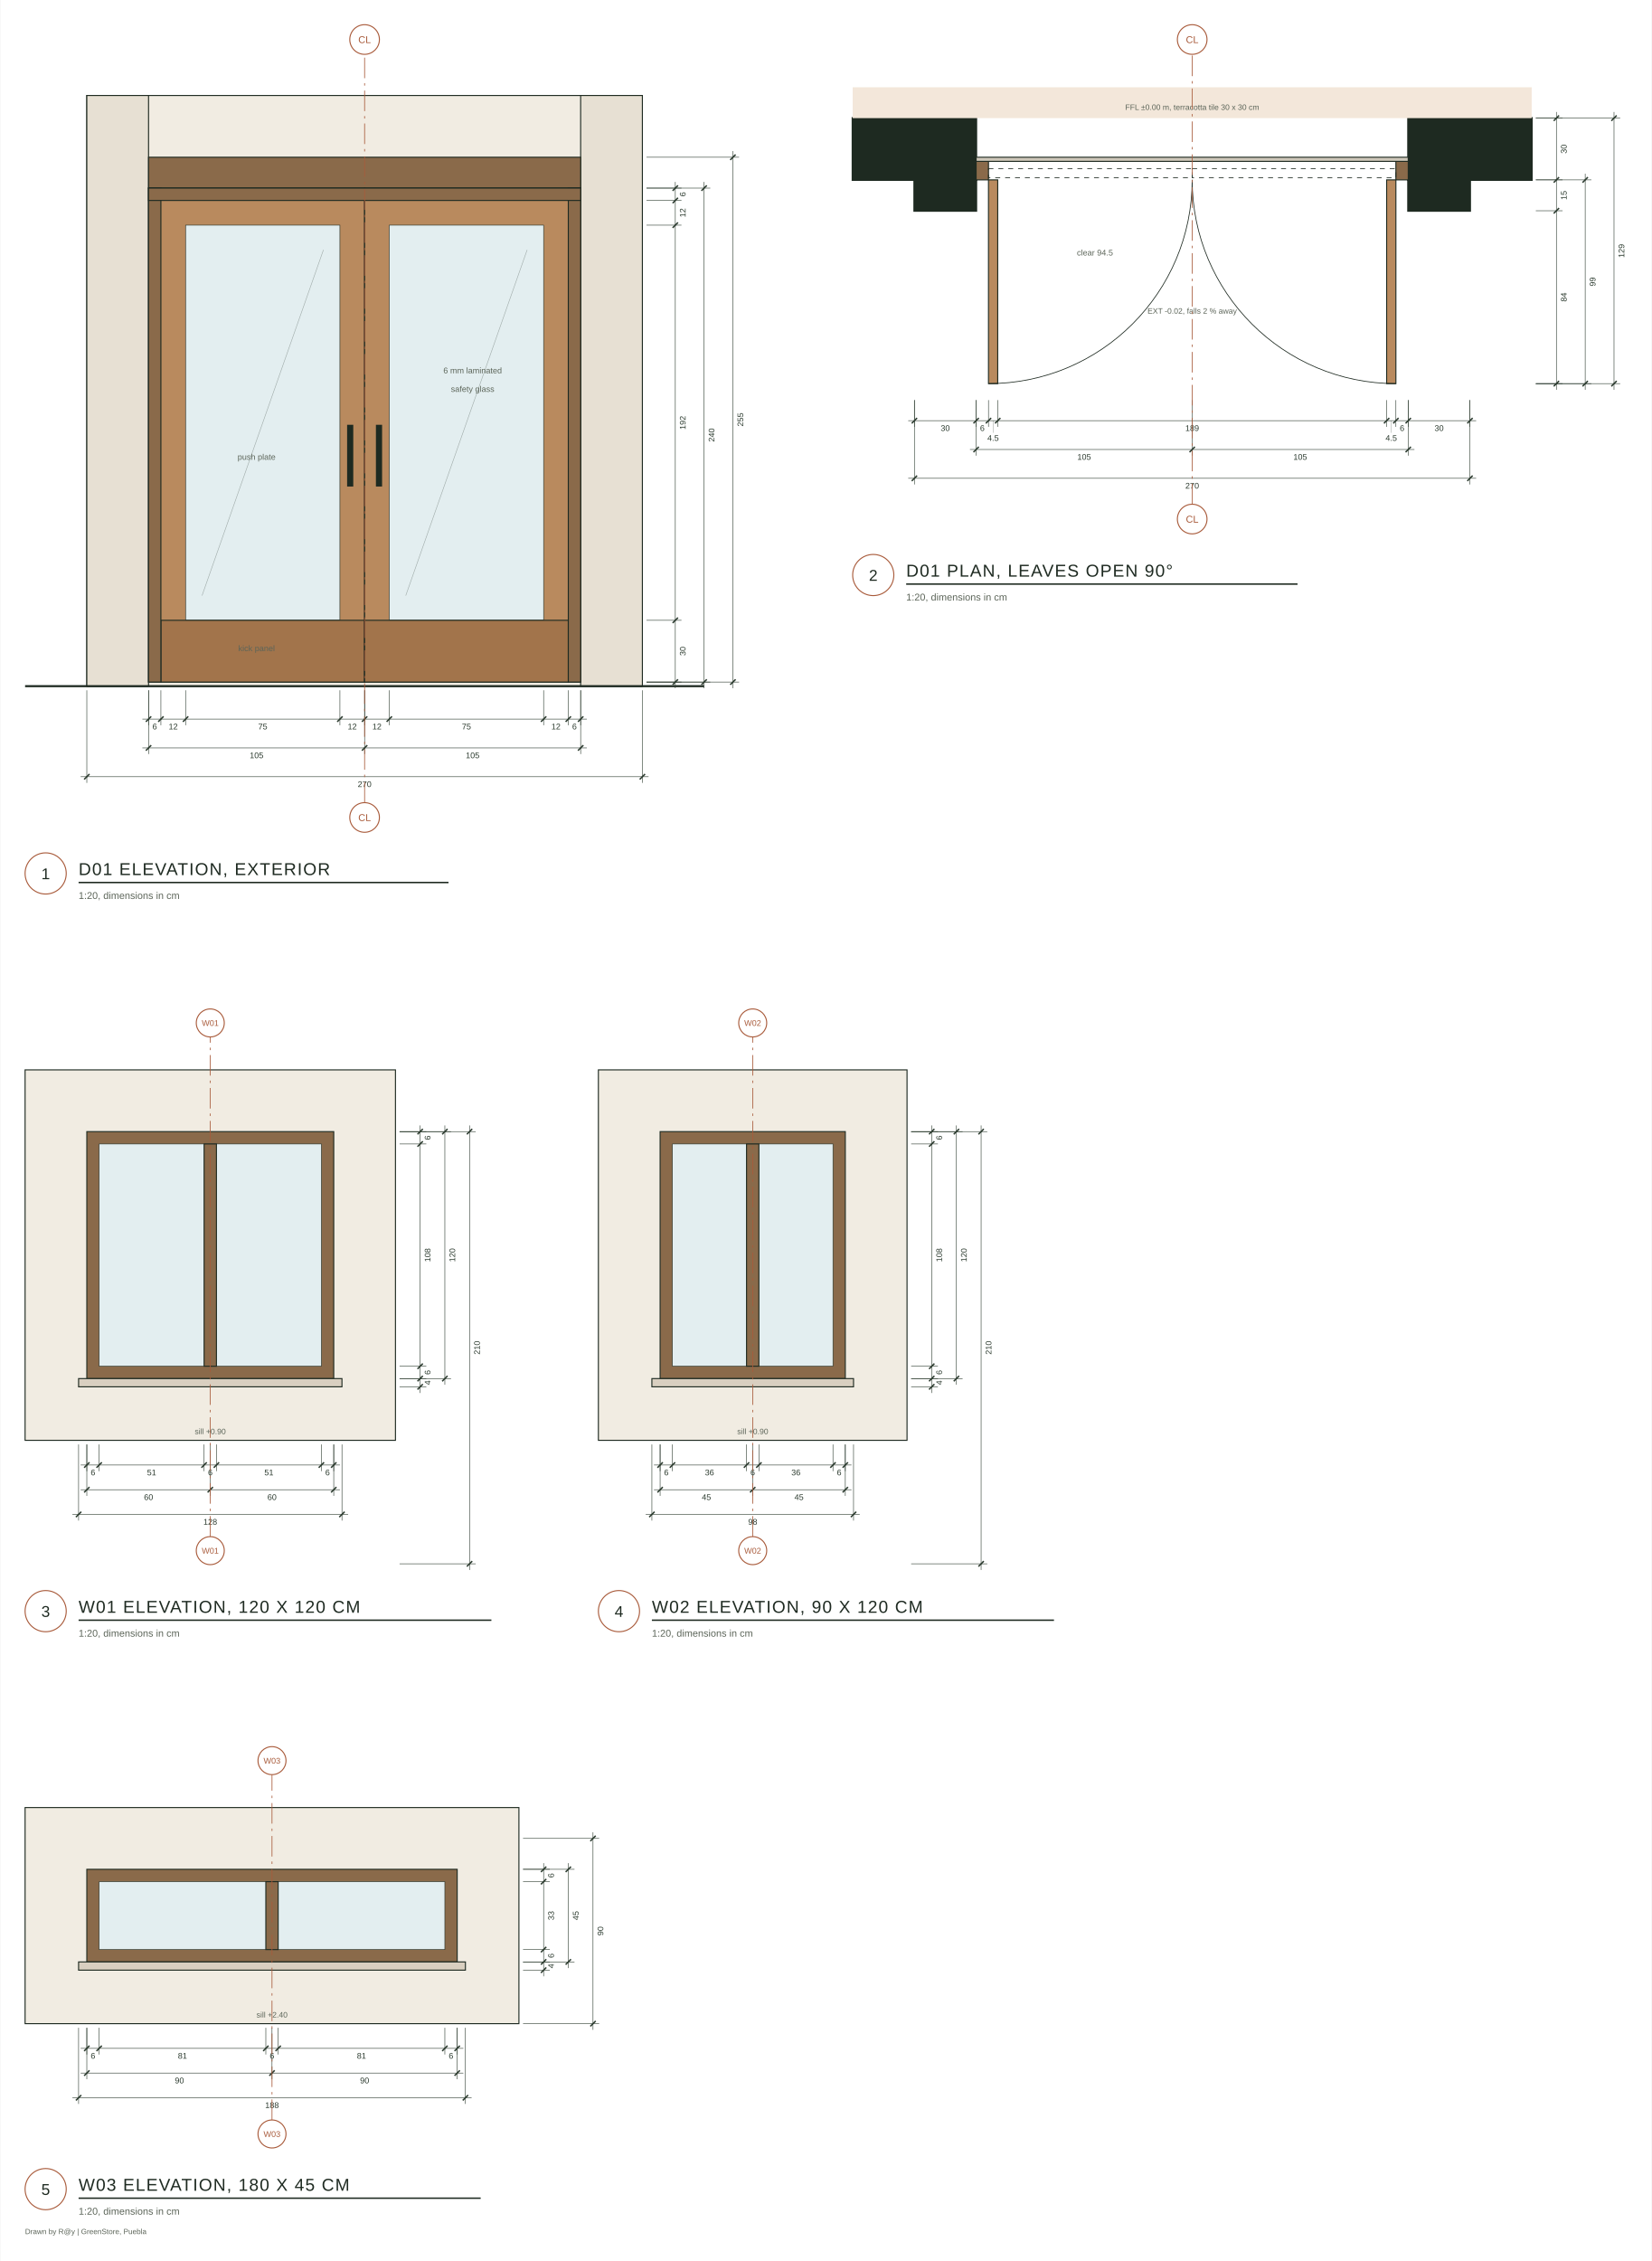
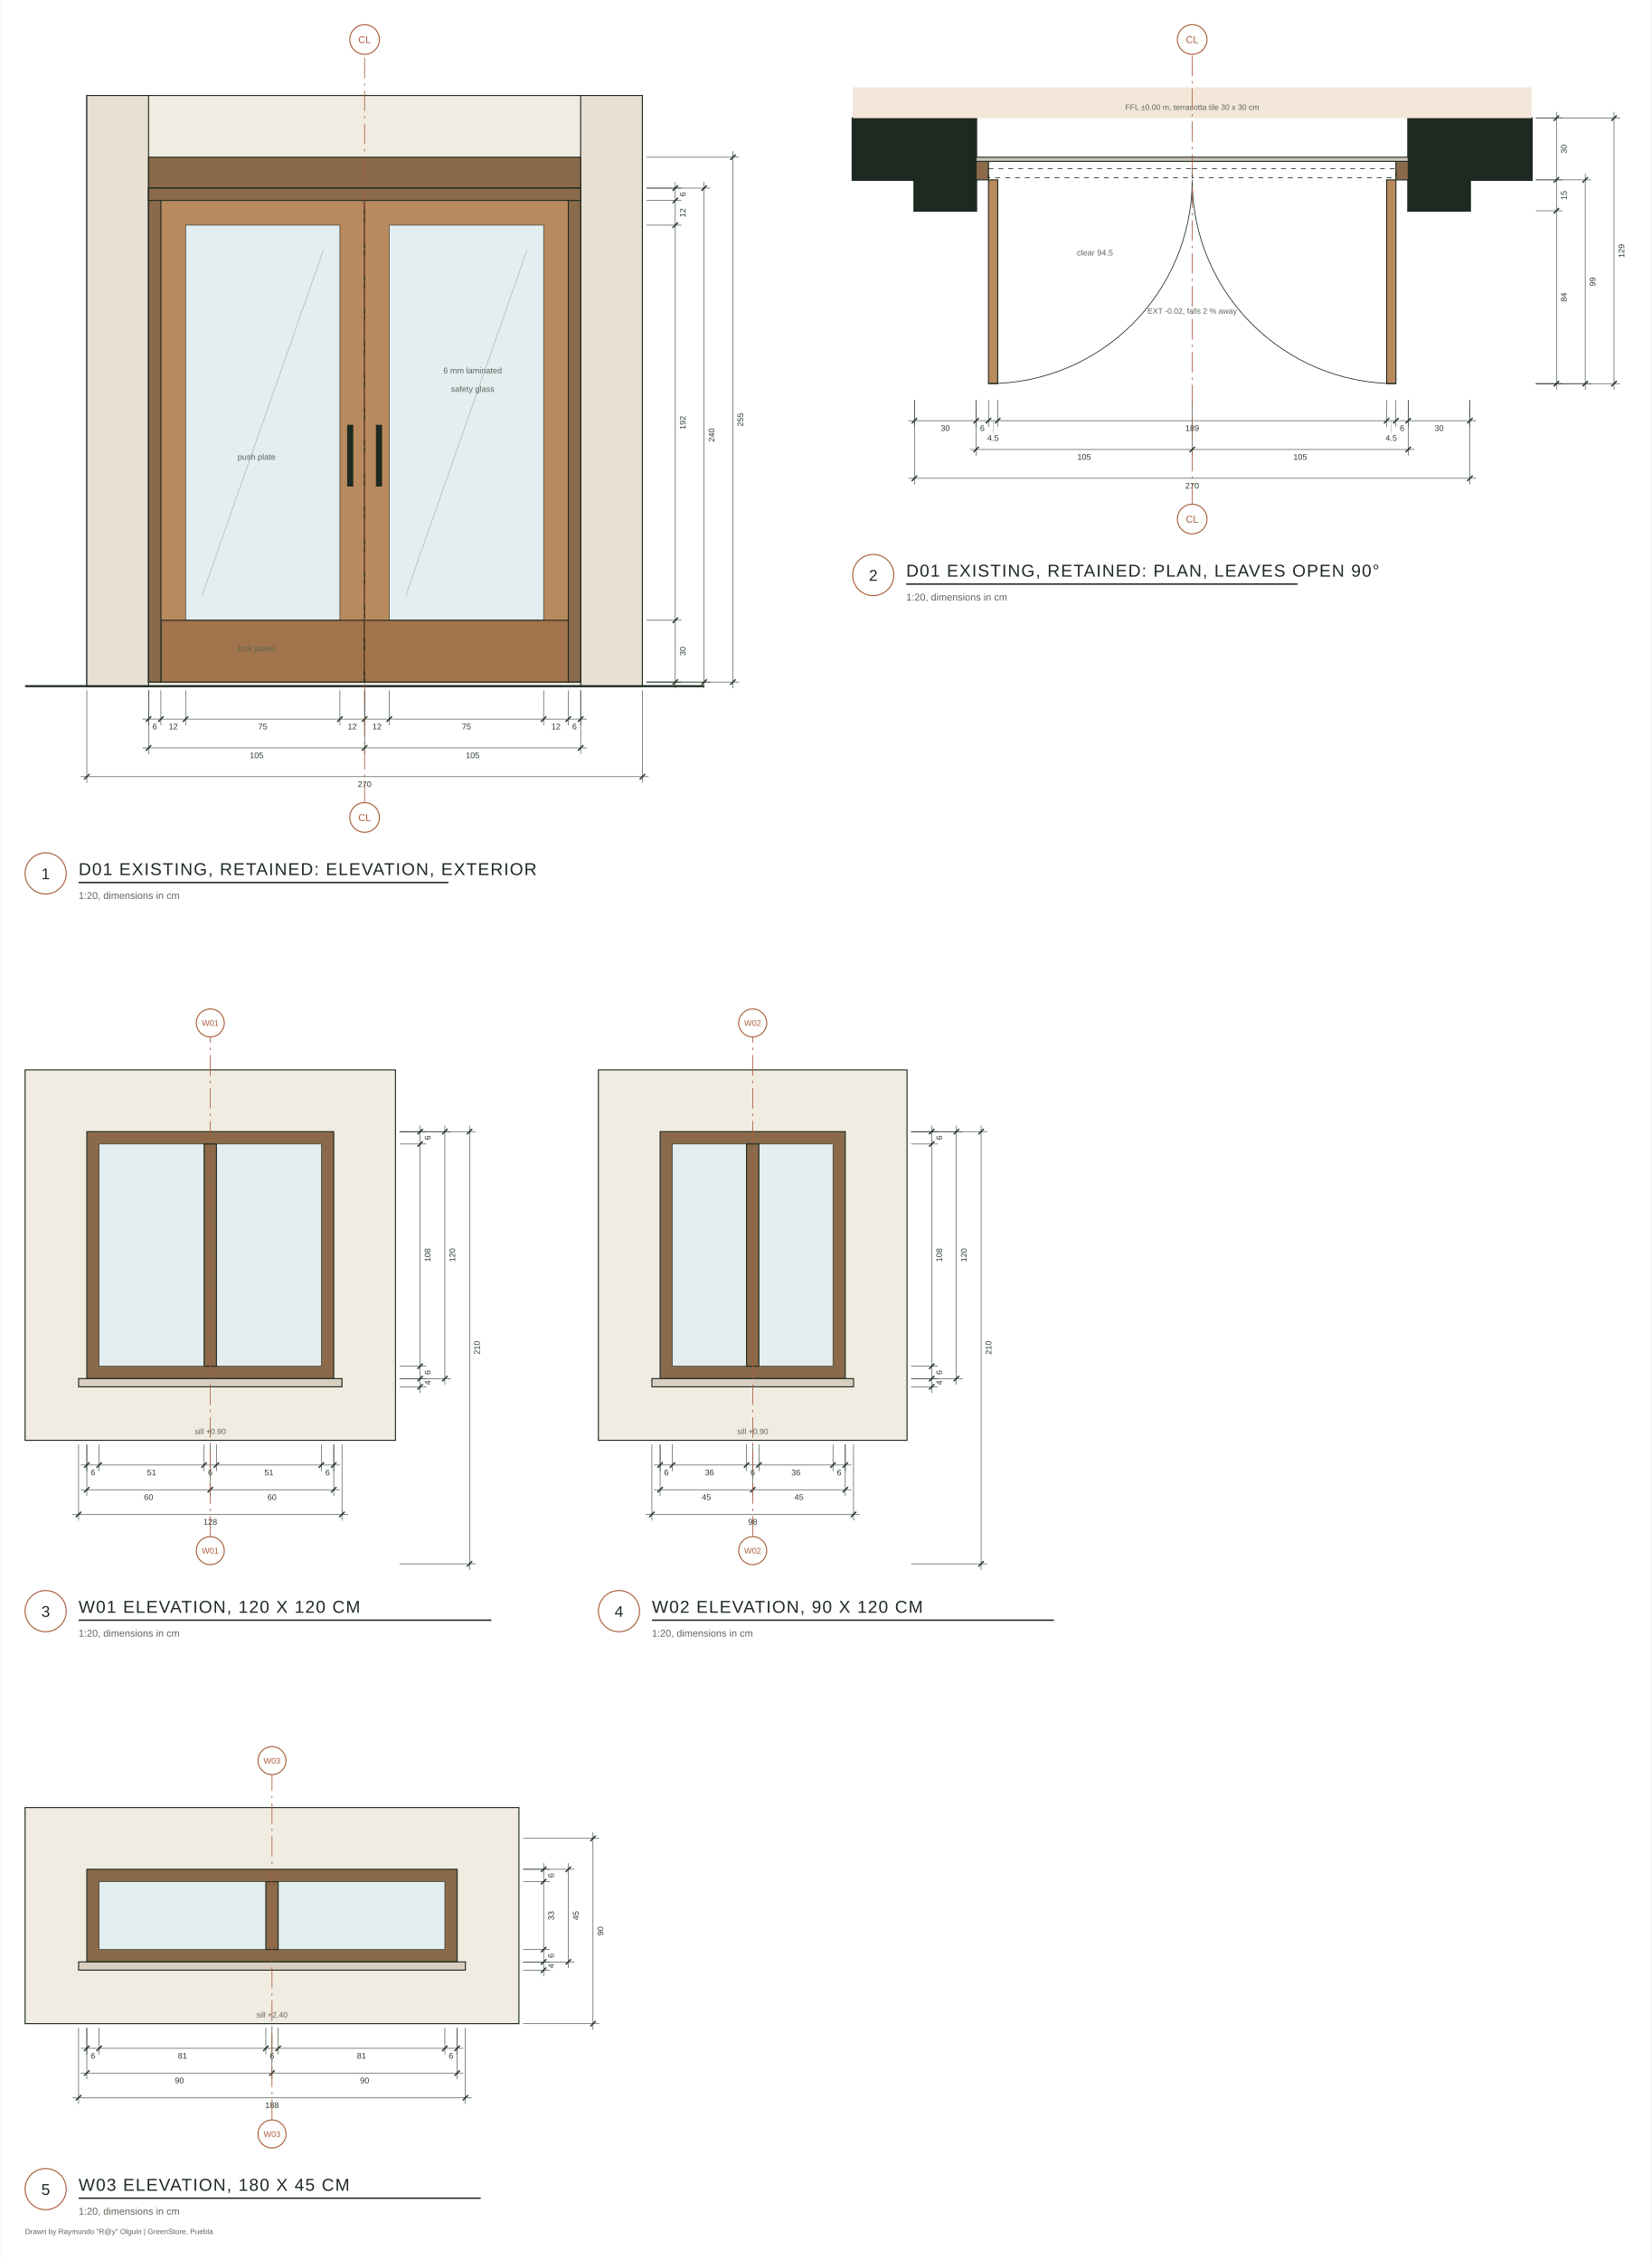
- <svg xmlns="http://www.w3.org/2000/svg" viewBox="-120 -120 8024 10986" width="1517" height="2076" role="img" aria-label="Door and window details at 1:20 with axes and three levels of dimensions: the new D01 entrance, a 2.10 m by 2.40 m pair of 1.05 m glazed reclaimed-timber leaves opening outward with a flush threshold, shown in elevation and plan, and elevations of windows W01, W02 and the high window W03">
+ <svg xmlns="http://www.w3.org/2000/svg" viewBox="-120 -120 8024 10986" width="1517" height="2076" role="img" aria-label="Door and window details at 1:20 with axes and three levels of dimensions: the existing D01 entrance, retained and repaired: a 2.10 m by 2.40 m pair of 1.05 m glazed timber leaves opening outward, shown in elevation and plan, and elevations of windows W01, W02 and the high window W03">
  <defs>
    <style>
.cutfill{fill:#1E2A21;stroke:#1E2A21;stroke-width:10}
.cut{stroke:#1E2A21;stroke-width:14;stroke-dasharray:120 24 20 24;fill:none}
.heavy{stroke:#1E2A21;stroke-width:10;fill:none}
.med{stroke:#1E2A21;stroke-width:7;fill:none}
.thin{stroke:#1E2A21;stroke-width:3.6;fill:none}
.fine{stroke:#1E2A21;stroke-width:2.6;fill:none;opacity:.75}
.hidden{stroke:#1E2A21;stroke-width:3.6;fill:none;stroke-dasharray:24 24}
.solid{fill:#1E2A21;stroke:none}
.axis{stroke:#A85A3A;stroke-width:3.6;stroke-dasharray:100 24 12 24;fill:none}
.cl{stroke:#A85A3A;stroke-width:5;stroke-dasharray:100 24 12 24;fill:none}
.bubble{fill:#FFFFFF;stroke:#A85A3A;stroke-width:5}
.bubt{fill:#A85A3A;font-family:Jost, 'Helvetica Neue', Arial, sans-serif;paint-order:stroke;stroke:#FFFFFF;stroke-width:7}
.dim{stroke:#2B3A2E;stroke-width:2.6;fill:none}
.leader{stroke:#2B3A2E;stroke-width:1.8;fill:none;opacity:.6}
.tick{stroke:#2B3A2E;stroke-width:7}
.dimt{fill:#2B3A2E;font-family:Jost, 'Helvetica Neue', Arial, sans-serif;paint-order:stroke;stroke:#FFFFFF;stroke-width:10;stroke-linejoin:round}
.t{fill:#1E2A21;font-family:Jost, 'Helvetica Neue', Arial, sans-serif}
.sub{fill:#5B6458;font-family:Jost, 'Helvetica Neue', Arial, sans-serif}
.lvlt{fill:#1E2A21;font-family:Jost, 'Helvetica Neue', Arial, sans-serif;font-weight:500}
.lvll{fill:#5B6458;font-family:Jost, 'Helvetica Neue', Arial, sans-serif}
.lvltri{fill:#1E2A21}
.lvlbox{fill:#FFFFFF;stroke:#1E2A21;stroke-width:2.6}
.tagbox{fill:#FFFFFF;stroke:#1E2A21;stroke-width:3.6}
.tagt{fill:#1E2A21;font-family:Jost, 'Helvetica Neue', Arial, sans-serif;font-weight:500}
.floor{fill:#F3E7DA;stroke:none}
.tile{stroke:#E0CBB6;stroke-width:1.8;fill:none}
.grid600{stroke:#C79C7D;stroke-width:2.6;fill:none}
.wood{fill:#E9D6BC;stroke:#1E2A21;stroke-width:5}
.woodl{stroke:#B8936B;stroke-width:1.8;fill:none}
.stone{fill:#ECE8E0;stroke:#1E2A21;stroke-width:5}
.glass{fill:#E3EEF0;stroke:#1E2A21;stroke-width:2.6}
.green{fill:#6E8F5E;stroke:#4F6B43;stroke-width:2.6}
.greenl{fill:#C9D8BE;stroke:#4F6B43;stroke-width:3.6}
.soil{fill:#8B6A4E;stroke:none}
.earth{fill:url(#earth);stroke:none}
.white{fill:#FFFFFF;stroke:#1E2A21;stroke-width:5}
.paper{fill:#FBFAF6;stroke:none}
.water{stroke:#3F7FA8;stroke-width:7;fill:none}
.drip{stroke:#3F7FA8;stroke-width:7;fill:none;stroke-dasharray:7 24;stroke-linecap:round}
.drain{stroke:#8B5E3C;stroke-width:5;fill:none;stroke-dasharray:24 12}
.circuit{stroke:#55605A;stroke-width:2.6;fill:none;stroke-dasharray:12 12}
.light{fill:#F2D58C;stroke:#1E2A21;stroke-width:3.6}
.cove{stroke:#C9922E;stroke-width:10;fill:none}
.zone{stroke:none}
.path{fill:#E6DCCB;stroke:#B9A88E;stroke-width:2.6}
.plaza{fill:#E9C9AE;stroke:#B98E6C;stroke-width:2.6}
.bed{stroke:#4F6B43;stroke-width:3.6}
.canopy{fill:#6E8F5E;fill-opacity:.22;stroke:#4F6B43;stroke-width:3.6;stroke-dasharray:24 12}
</style>
    <pattern id="earth" patternUnits="userSpaceOnUse" width="30" height="30" patternTransform="rotate(45)">
      <line x1="0" y1="0" x2="0" y2="30" stroke="#8B6A4E" stroke-width="2.4" />
    </pattern>
  </defs>
  <rect x="-120" y="-120" width="8024" height="10986" fill="#FFFFFF" />
  <g transform="translate(-150 3194)">
    <rect x="450" y="-2850" width="2700" height="2870" class="white" style="fill:#F1ECE2" />
    <rect x="450" y="-2850" width="300" height="2870" class="white" style="fill:#E7E0D3" />
    <rect x="2850" y="-2850" width="300" height="2870" class="white" style="fill:#E7E0D3" />
    <rect x="750" y="-2550" width="2100" height="150" class="white" style="fill:#8A6A4A" />
    <rect x="750" y="-2400" width="1050" height="2400" class="white" style="fill:#B98A5E" />
    <rect x="930" y="-2220" width="750" height="1920" class="glass" />
    <line x1="1010" y1="-420" x2="1600" y2="-2100" class="fine" style="opacity:.35" />
    <rect x="810" y="-300" width="990" height="300" class="white" style="fill:#A2744B" />
    <rect x="1715" y="-1250" width="30" height="300" class="solid" />
    <rect x="1800" y="-2400" width="1050" height="2400" class="white" style="fill:#B98A5E" />
    <rect x="1920" y="-2220" width="750" height="1920" class="glass" />
    <line x1="2000" y1="-420" x2="2590" y2="-2100" class="fine" style="opacity:.35" />
    <rect x="1800" y="-300" width="990" height="300" class="white" style="fill:#A2744B" />
    <rect x="1855" y="-1250" width="30" height="300" class="solid" />
    <rect x="750" y="-2400" width="60" height="2400" class="white" style="fill:#8A6A4A" />
    <rect x="2790" y="-2400" width="60" height="2400" class="white" style="fill:#8A6A4A" />
    <rect x="750" y="-2400" width="2100" height="60" class="white" style="fill:#8A6A4A" />
    <line x1="150" y1="20" x2="3450" y2="20" class="heavy" />
    <line x1="720" y1="180" x2="2880" y2="180" class="dim" />
    <line x1="750" y1="40" x2="750" y2="210" class="dim" />
    <line x1="737" y1="193" x2="763" y2="167" class="tick" />
    <line x1="810" y1="40" x2="810" y2="210" class="dim" />
    <line x1="797" y1="193" x2="823" y2="167" class="tick" />
    <line x1="930" y1="40" x2="930" y2="210" class="dim" />
    <line x1="917" y1="193" x2="943" y2="167" class="tick" />
    <line x1="1680" y1="40" x2="1680" y2="210" class="dim" />
    <line x1="1667" y1="193" x2="1693" y2="167" class="tick" />
    <line x1="1800" y1="40" x2="1800" y2="210" class="dim" />
    <line x1="1787" y1="193" x2="1813" y2="167" class="tick" />
    <line x1="1920" y1="40" x2="1920" y2="210" class="dim" />
    <line x1="1907" y1="193" x2="1933" y2="167" class="tick" />
    <line x1="2670" y1="40" x2="2670" y2="210" class="dim" />
    <line x1="2657" y1="193" x2="2683" y2="167" class="tick" />
    <line x1="2790" y1="40" x2="2790" y2="210" class="dim" />
    <line x1="2777" y1="193" x2="2803" y2="167" class="tick" />
    <line x1="2850" y1="40" x2="2850" y2="210" class="dim" />
    <line x1="2837" y1="193" x2="2863" y2="167" class="tick" />
    <text x="780" y="230" text-anchor="middle" class="dimt" style="font-size:40px">6</text>
    <text x="870" y="230" text-anchor="middle" class="dimt" style="font-size:40px">12</text>
    <text x="1305" y="230" text-anchor="middle" class="dimt" style="font-size:40px">75</text>
    <text x="1740" y="230" text-anchor="middle" class="dimt" style="font-size:40px">12</text>
    <text x="1860" y="230" text-anchor="middle" class="dimt" style="font-size:40px">12</text>
    <text x="2295" y="230" text-anchor="middle" class="dimt" style="font-size:40px">75</text>
    <text x="2730" y="230" text-anchor="middle" class="dimt" style="font-size:40px">12</text>
    <text x="2820" y="230" text-anchor="middle" class="dimt" style="font-size:40px">6</text>
    <line x1="720" y1="320" x2="2880" y2="320" class="dim" />
    <line x1="750" y1="40" x2="750" y2="350" class="dim" />
    <line x1="737" y1="333" x2="763" y2="307" class="tick" />
    <line x1="1800" y1="40" x2="1800" y2="350" class="dim" />
    <line x1="1787" y1="333" x2="1813" y2="307" class="tick" />
    <line x1="2850" y1="40" x2="2850" y2="350" class="dim" />
    <line x1="2837" y1="333" x2="2863" y2="307" class="tick" />
    <text x="1275" y="370" text-anchor="middle" class="dimt" style="font-size:40px">105</text>
    <text x="2325" y="370" text-anchor="middle" class="dimt" style="font-size:40px">105</text>
    <line x1="420" y1="460" x2="3180" y2="460" class="dim" />
    <line x1="450" y1="40" x2="450" y2="490" class="dim" />
    <line x1="437" y1="473" x2="463" y2="447" class="tick" />
    <line x1="3150" y1="40" x2="3150" y2="490" class="dim" />
    <line x1="3137" y1="473" x2="3163" y2="447" class="tick" />
    <text x="1800" y="510" text-anchor="middle" class="dimt" style="font-size:40px">270</text>
    <line x1="3310" y1="30" x2="3310" y2="-2430" class="dim" />
    <line x1="3170" y1="0" x2="3340" y2="0" class="dim" />
    <line x1="3297" y1="13" x2="3323" y2="-13" class="tick" />
    <line x1="3170" y1="-300" x2="3340" y2="-300" class="dim" />
    <line x1="3297" y1="-287" x2="3323" y2="-313" class="tick" />
    <line x1="3170" y1="-2220" x2="3340" y2="-2220" class="dim" />
    <line x1="3297" y1="-2207" x2="3323" y2="-2233" class="tick" />
    <line x1="3170" y1="-2340" x2="3340" y2="-2340" class="dim" />
    <line x1="3297" y1="-2327" x2="3323" y2="-2353" class="tick" />
    <line x1="3170" y1="-2400" x2="3340" y2="-2400" class="dim" />
    <line x1="3297" y1="-2387" x2="3323" y2="-2413" class="tick" />
    <text x="3360" y="-150" text-anchor="middle" class="dimt" style="font-size:40px" transform="rotate(-90 3360 -150)">30</text>
    <text x="3360" y="-1260" text-anchor="middle" class="dimt" style="font-size:40px" transform="rotate(-90 3360 -1260)">192</text>
    <text x="3360" y="-2280" text-anchor="middle" class="dimt" style="font-size:40px" transform="rotate(-90 3360 -2280)">12</text>
    <text x="3360" y="-2370" text-anchor="middle" class="dimt" style="font-size:40px" transform="rotate(-90 3360 -2370)">6</text>
    <line x1="3450" y1="30" x2="3450" y2="-2430" class="dim" />
    <line x1="3170" y1="0" x2="3480" y2="0" class="dim" />
    <line x1="3437" y1="13" x2="3463" y2="-13" class="tick" />
    <line x1="3170" y1="-2400" x2="3480" y2="-2400" class="dim" />
    <line x1="3437" y1="-2387" x2="3463" y2="-2413" class="tick" />
    <text x="3500" y="-1200" text-anchor="middle" class="dimt" style="font-size:40px" transform="rotate(-90 3500 -1200)">240</text>
    <line x1="3590" y1="30" x2="3590" y2="-2580" class="dim" />
    <line x1="3170" y1="0" x2="3620" y2="0" class="dim" />
    <line x1="3577" y1="13" x2="3603" y2="-13" class="tick" />
    <line x1="3170" y1="-2550" x2="3620" y2="-2550" class="dim" />
    <line x1="3577" y1="-2537" x2="3603" y2="-2563" class="tick" />
    <text x="3640" y="-1275" text-anchor="middle" class="dimt" style="font-size:40px" transform="rotate(-90 3640 -1275)">255</text>
    <line x1="1800" y1="586" x2="1800" y2="-3050" class="axis" />
    <circle cx="1800" cy="658" r="72" class="bubble" />
    <text x="1800" y="675.3" text-anchor="middle" class="bubt" style="font-size:48px;font-weight:500">CL</text>
    <circle cx="1800" cy="-3122" r="72" class="bubble" />
    <text x="1800" y="-3104.7" text-anchor="middle" class="bubt" style="font-size:48px;font-weight:500">CL</text>
    <text x="1275" y="-1080" text-anchor="middle" class="sub" style="font-size:40px">push plate</text>
    <text x="1275" y="-150" text-anchor="middle" class="sub" style="font-size:40px">kick panel</text>
    <text x="2325" y="-1500" text-anchor="middle" class="sub" style="font-size:40px">6 mm laminated</text>
    <text x="2325" y="-1410" text-anchor="middle" class="sub" style="font-size:40px">safety glass</text>
    <circle cx="250" cy="930" r="100" class="bubble" />
    <text x="250" y="958" text-anchor="middle" class="t" style="font-size:76px;font-weight:500">1</text>
-     <text x="410" y="938" text-anchor="start" class="t" style="font-size:84px;font-weight:500;letter-spacing:5px">D01 ELEVATION, EXTERIOR</text>
+     <text x="410" y="938" text-anchor="start" class="t" style="font-size:84px;font-weight:500;letter-spacing:5px">D01 EXISTING, RETAINED: ELEVATION, EXTERIOR</text>
    <line x1="410" y1="974" x2="2207.8" y2="974" class="med" />
    <text x="410" y="1054" text-anchor="start" class="sub" style="font-size:48px">1:20, dimensions in cm</text>
  </g>
  <g transform="translate(3872 454)">
    <rect x="150" y="0" width="600" height="300" class="cutfill" />
    <rect x="2850" y="0" width="600" height="300" class="cutfill" />
    <rect x="450" y="300" width="300" height="150" class="cutfill" />
    <rect x="2850" y="300" width="300" height="150" class="cutfill" />
    <rect x="750" y="210" width="60" height="90" class="white" style="fill:#8A6A4A" />
    <rect x="2790" y="210" width="60" height="90" class="white" style="fill:#8A6A4A" />
    <rect x="750" y="190" width="2100" height="20" class="white" style="fill:#CFC8BA" />
    <rect x="810" y="300" width="45" height="990" class="white" style="fill:#B98A5E" />
    <path d="M1800,300 A990 990 0 0 1 810,1290" class="thin" />
    <rect x="810" y="245" width="990" height="45" class="hidden" />
    <rect x="2745" y="300" width="45" height="990" class="white" style="fill:#B98A5E" />
    <path d="M1800,300 A990 990 0 0 0 2790,1290" class="thin" />
    <rect x="1800" y="245" width="990" height="45" class="hidden" />
    <rect x="150" y="-150" width="3300" height="150" class="floor" />
    <text x="1800" y="-40" text-anchor="middle" class="sub" style="font-size:38px">FFL ±0.00 m, terracotta tile 30 x 30 cm</text>
    <text x="1800" y="950" text-anchor="middle" class="sub" style="font-size:38px">EXT -0.02, falls 2 % away</text>
    <line x1="420" y1="1470" x2="3180" y2="1470" class="dim" />
    <line x1="450" y1="1370" x2="450" y2="1500" class="dim" />
    <line x1="437" y1="1483" x2="463" y2="1457" class="tick" />
    <line x1="750" y1="1370" x2="750" y2="1500" class="dim" />
    <line x1="737" y1="1483" x2="763" y2="1457" class="tick" />
    <line x1="810" y1="1370" x2="810" y2="1500" class="dim" />
    <line x1="797" y1="1483" x2="823" y2="1457" class="tick" />
    <line x1="855" y1="1370" x2="855" y2="1500" class="dim" />
    <line x1="842" y1="1483" x2="868" y2="1457" class="tick" />
    <line x1="2745" y1="1370" x2="2745" y2="1500" class="dim" />
    <line x1="2732" y1="1483" x2="2758" y2="1457" class="tick" />
    <line x1="2790" y1="1370" x2="2790" y2="1500" class="dim" />
    <line x1="2777" y1="1483" x2="2803" y2="1457" class="tick" />
    <line x1="2850" y1="1370" x2="2850" y2="1500" class="dim" />
    <line x1="2837" y1="1483" x2="2863" y2="1457" class="tick" />
    <line x1="3150" y1="1370" x2="3150" y2="1500" class="dim" />
    <line x1="3137" y1="1483" x2="3163" y2="1457" class="tick" />
    <text x="600" y="1520" text-anchor="middle" class="dimt" style="font-size:40px">30</text>
    <text x="780" y="1520" text-anchor="middle" class="dimt" style="font-size:40px">6</text>
    <text x="832.5" y="1568" text-anchor="middle" class="dimt" style="font-size:40px">4.5</text>
    <line x1="832.5" y1="1470" x2="832.5" y2="1529" class="leader" />
    <text x="1800" y="1520" text-anchor="middle" class="dimt" style="font-size:40px">189</text>
    <text x="2767.5" y="1568" text-anchor="middle" class="dimt" style="font-size:40px">4.5</text>
    <line x1="2767.5" y1="1470" x2="2767.5" y2="1529" class="leader" />
    <text x="2820" y="1520" text-anchor="middle" class="dimt" style="font-size:40px">6</text>
    <text x="3000" y="1520" text-anchor="middle" class="dimt" style="font-size:40px">30</text>
    <line x1="720" y1="1610" x2="2880" y2="1610" class="dim" />
    <line x1="750" y1="1370" x2="750" y2="1640" class="dim" />
    <line x1="737" y1="1623" x2="763" y2="1597" class="tick" />
    <line x1="1800" y1="1370" x2="1800" y2="1640" class="dim" />
    <line x1="1787" y1="1623" x2="1813" y2="1597" class="tick" />
    <line x1="2850" y1="1370" x2="2850" y2="1640" class="dim" />
    <line x1="2837" y1="1623" x2="2863" y2="1597" class="tick" />
    <text x="1275" y="1660" text-anchor="middle" class="dimt" style="font-size:40px">105</text>
    <text x="2325" y="1660" text-anchor="middle" class="dimt" style="font-size:40px">105</text>
    <line x1="420" y1="1750" x2="3180" y2="1750" class="dim" />
    <line x1="450" y1="1370" x2="450" y2="1780" class="dim" />
    <line x1="437" y1="1763" x2="463" y2="1737" class="tick" />
    <line x1="3150" y1="1370" x2="3150" y2="1780" class="dim" />
    <line x1="3137" y1="1763" x2="3163" y2="1737" class="tick" />
    <text x="1800" y="1800" text-anchor="middle" class="dimt" style="font-size:40px">270</text>
    <line x1="3570" y1="1320" x2="3570" y2="-30" class="dim" />
    <line x1="3470" y1="1290" x2="3600" y2="1290" class="dim" />
    <line x1="3557" y1="1303" x2="3583" y2="1277" class="tick" />
    <line x1="3470" y1="450" x2="3600" y2="450" class="dim" />
    <line x1="3557" y1="463" x2="3583" y2="437" class="tick" />
    <line x1="3470" y1="300" x2="3600" y2="300" class="dim" />
    <line x1="3557" y1="313" x2="3583" y2="287" class="tick" />
    <line x1="3470" y1="0" x2="3600" y2="0" class="dim" />
    <line x1="3557" y1="13" x2="3583" y2="-13" class="tick" />
    <text x="3620" y="870" text-anchor="middle" class="dimt" style="font-size:40px" transform="rotate(-90 3620 870)">84</text>
    <text x="3620" y="375" text-anchor="middle" class="dimt" style="font-size:40px" transform="rotate(-90 3620 375)">15</text>
    <text x="3620" y="150" text-anchor="middle" class="dimt" style="font-size:40px" transform="rotate(-90 3620 150)">30</text>
    <line x1="3710" y1="1320" x2="3710" y2="270" class="dim" />
    <line x1="3470" y1="1290" x2="3740" y2="1290" class="dim" />
    <line x1="3697" y1="1303" x2="3723" y2="1277" class="tick" />
    <line x1="3470" y1="300" x2="3740" y2="300" class="dim" />
    <line x1="3697" y1="313" x2="3723" y2="287" class="tick" />
    <text x="3760" y="795" text-anchor="middle" class="dimt" style="font-size:40px" transform="rotate(-90 3760 795)">99</text>
    <line x1="3850" y1="1320" x2="3850" y2="-30" class="dim" />
    <line x1="3470" y1="1290" x2="3880" y2="1290" class="dim" />
    <line x1="3837" y1="1303" x2="3863" y2="1277" class="tick" />
    <line x1="3470" y1="0" x2="3880" y2="0" class="dim" />
    <line x1="3837" y1="13" x2="3863" y2="-13" class="tick" />
    <text x="3900" y="645" text-anchor="middle" class="dimt" style="font-size:40px" transform="rotate(-90 3900 645)">129</text>
    <line x1="1800" y1="1876" x2="1800" y2="-310" class="axis" />
    <circle cx="1800" cy="1948" r="72" class="bubble" />
    <text x="1800" y="1965.3" text-anchor="middle" class="bubt" style="font-size:48px;font-weight:500">CL</text>
    <circle cx="1800" cy="-382" r="72" class="bubble" />
    <text x="1800" y="-364.7" text-anchor="middle" class="bubt" style="font-size:48px;font-weight:500">CL</text>
    <text x="1327.5" y="667.5" text-anchor="middle" class="sub" style="font-size:40px">clear 94.5</text>
    <circle cx="250" cy="2220" r="100" class="bubble" />
    <text x="250" y="2248" text-anchor="middle" class="t" style="font-size:76px;font-weight:500">2</text>
-     <text x="410" y="2228" text-anchor="start" class="t" style="font-size:84px;font-weight:500;letter-spacing:5px">D01 PLAN, LEAVES OPEN 90°</text>
+     <text x="410" y="2228" text-anchor="start" class="t" style="font-size:84px;font-weight:500;letter-spacing:5px">D01 EXISTING, RETAINED: PLAN, LEAVES OPEN 90°</text>
    <line x1="410" y1="2264" x2="2312" y2="2264" class="med" />
    <text x="410" y="2344" text-anchor="start" class="sub" style="font-size:48px">1:20, dimensions in cm</text>
  </g>
  <g transform="translate(300 7478.4)">
    <rect x="-300" y="-2400" width="1800" height="1800" class="white" style="fill:#F1ECE2" />
    <rect x="0" y="-2100" width="1200" height="1200" class="white" style="fill:#8A6A4A" />
    <rect x="60" y="-2040" width="1080" height="1080" class="glass" />
    <rect x="570" y="-2040" width="60" height="1080" class="white" style="fill:#8A6A4A" />
    <rect x="-40" y="-900" width="1280" height="40" class="white" style="fill:#D9CFC0" />
    <line x1="-30" y1="-480" x2="1230" y2="-480" class="dim" />
    <line x1="0" y1="-580" x2="0" y2="-450" class="dim" />
    <line x1="-13" y1="-467" x2="13" y2="-493" class="tick" />
    <line x1="60" y1="-580" x2="60" y2="-450" class="dim" />
    <line x1="47" y1="-467" x2="73" y2="-493" class="tick" />
    <line x1="570" y1="-580" x2="570" y2="-450" class="dim" />
    <line x1="557" y1="-467" x2="583" y2="-493" class="tick" />
    <line x1="630" y1="-580" x2="630" y2="-450" class="dim" />
    <line x1="617" y1="-467" x2="643" y2="-493" class="tick" />
    <line x1="1140" y1="-580" x2="1140" y2="-450" class="dim" />
    <line x1="1127" y1="-467" x2="1153" y2="-493" class="tick" />
    <line x1="1200" y1="-580" x2="1200" y2="-450" class="dim" />
    <line x1="1187" y1="-467" x2="1213" y2="-493" class="tick" />
    <text x="30" y="-430" text-anchor="middle" class="dimt" style="font-size:40px">6</text>
    <text x="315" y="-430" text-anchor="middle" class="dimt" style="font-size:40px">51</text>
    <text x="600" y="-430" text-anchor="middle" class="dimt" style="font-size:40px">6</text>
    <text x="885" y="-430" text-anchor="middle" class="dimt" style="font-size:40px">51</text>
    <text x="1170" y="-430" text-anchor="middle" class="dimt" style="font-size:40px">6</text>
    <line x1="-30" y1="-360" x2="1230" y2="-360" class="dim" />
    <line x1="0" y1="-580" x2="0" y2="-330" class="dim" />
    <line x1="-13" y1="-347" x2="13" y2="-373" class="tick" />
    <line x1="600" y1="-580" x2="600" y2="-330" class="dim" />
    <line x1="587" y1="-347" x2="613" y2="-373" class="tick" />
    <line x1="1200" y1="-580" x2="1200" y2="-330" class="dim" />
    <line x1="1187" y1="-347" x2="1213" y2="-373" class="tick" />
    <text x="300" y="-310" text-anchor="middle" class="dimt" style="font-size:40px">60</text>
    <text x="900" y="-310" text-anchor="middle" class="dimt" style="font-size:40px">60</text>
    <line x1="-70" y1="-240" x2="1270" y2="-240" class="dim" />
    <line x1="-40" y1="-580" x2="-40" y2="-210" class="dim" />
    <line x1="-53" y1="-227" x2="-27" y2="-253" class="tick" />
    <line x1="1240" y1="-580" x2="1240" y2="-210" class="dim" />
    <line x1="1227" y1="-227" x2="1253" y2="-253" class="tick" />
    <text x="600" y="-190" text-anchor="middle" class="dimt" style="font-size:40px">128</text>
    <line x1="1620" y1="-830" x2="1620" y2="-2130" class="dim" />
    <line x1="1520" y1="-860" x2="1650" y2="-860" class="dim" />
    <line x1="1607" y1="-847" x2="1633" y2="-873" class="tick" />
    <line x1="1520" y1="-900" x2="1650" y2="-900" class="dim" />
    <line x1="1607" y1="-887" x2="1633" y2="-913" class="tick" />
    <line x1="1520" y1="-960" x2="1650" y2="-960" class="dim" />
    <line x1="1607" y1="-947" x2="1633" y2="-973" class="tick" />
    <line x1="1520" y1="-2040" x2="1650" y2="-2040" class="dim" />
    <line x1="1607" y1="-2027" x2="1633" y2="-2053" class="tick" />
    <line x1="1520" y1="-2100" x2="1650" y2="-2100" class="dim" />
    <line x1="1607" y1="-2087" x2="1633" y2="-2113" class="tick" />
    <text x="1670" y="-880" text-anchor="middle" class="dimt" style="font-size:40px" transform="rotate(-90 1670 -880)">4</text>
    <text x="1670" y="-930" text-anchor="middle" class="dimt" style="font-size:40px" transform="rotate(-90 1670 -930)">6</text>
    <text x="1670" y="-1500" text-anchor="middle" class="dimt" style="font-size:40px" transform="rotate(-90 1670 -1500)">108</text>
    <text x="1670" y="-2070" text-anchor="middle" class="dimt" style="font-size:40px" transform="rotate(-90 1670 -2070)">6</text>
    <line x1="1740" y1="-870" x2="1740" y2="-2130" class="dim" />
    <line x1="1520" y1="-900" x2="1770" y2="-900" class="dim" />
    <line x1="1727" y1="-887" x2="1753" y2="-913" class="tick" />
    <line x1="1520" y1="-2100" x2="1770" y2="-2100" class="dim" />
    <line x1="1727" y1="-2087" x2="1753" y2="-2113" class="tick" />
    <text x="1790" y="-1500" text-anchor="middle" class="dimt" style="font-size:40px" transform="rotate(-90 1790 -1500)">120</text>
    <line x1="1860" y1="30" x2="1860" y2="-2130" class="dim" />
    <line x1="1520" y1="0" x2="1890" y2="0" class="dim" />
    <line x1="1847" y1="13" x2="1873" y2="-13" class="tick" />
    <line x1="1520" y1="-2100" x2="1890" y2="-2100" class="dim" />
    <line x1="1847" y1="-2087" x2="1873" y2="-2113" class="tick" />
    <text x="1910" y="-1050" text-anchor="middle" class="dimt" style="font-size:40px" transform="rotate(-90 1910 -1050)">210</text>
    <line x1="600" y1="-132" x2="600" y2="-2560" class="axis" />
    <circle cx="600" cy="-64" r="68" class="bubble" />
    <text x="600" y="-49.6" text-anchor="middle" class="bubt" style="font-size:40px;font-weight:500">W01</text>
    <circle cx="600" cy="-2628" r="68" class="bubble" />
    <text x="600" y="-2613.6" text-anchor="middle" class="bubt" style="font-size:40px;font-weight:500">W01</text>
    <text x="600" y="-630" text-anchor="middle" class="sub" style="font-size:38px">sill +0.90</text>
    <circle cx="-200" cy="230" r="100" class="bubble" />
    <text x="-200" y="258" text-anchor="middle" class="t" style="font-size:76px;font-weight:500">3</text>
    <text x="-40" y="238" text-anchor="start" class="t" style="font-size:84px;font-weight:500;letter-spacing:5px">W01 ELEVATION, 120 X 120 CM</text>
    <line x1="-40" y1="274" x2="1966.2" y2="274" class="med" />
    <text x="-40" y="354" text-anchor="start" class="sub" style="font-size:48px">1:20, dimensions in cm</text>
  </g>
  <g transform="translate(3086.2 7478.4)">
    <rect x="-300" y="-2400" width="1500" height="1800" class="white" style="fill:#F1ECE2" />
    <rect x="0" y="-2100" width="900" height="1200" class="white" style="fill:#8A6A4A" />
    <rect x="60" y="-2040" width="780" height="1080" class="glass" />
    <rect x="420" y="-2040" width="60" height="1080" class="white" style="fill:#8A6A4A" />
    <rect x="-40" y="-900" width="980" height="40" class="white" style="fill:#D9CFC0" />
    <line x1="-30" y1="-480" x2="930" y2="-480" class="dim" />
    <line x1="0" y1="-580" x2="0" y2="-450" class="dim" />
    <line x1="-13" y1="-467" x2="13" y2="-493" class="tick" />
    <line x1="60" y1="-580" x2="60" y2="-450" class="dim" />
    <line x1="47" y1="-467" x2="73" y2="-493" class="tick" />
    <line x1="420" y1="-580" x2="420" y2="-450" class="dim" />
    <line x1="407" y1="-467" x2="433" y2="-493" class="tick" />
    <line x1="480" y1="-580" x2="480" y2="-450" class="dim" />
    <line x1="467" y1="-467" x2="493" y2="-493" class="tick" />
    <line x1="840" y1="-580" x2="840" y2="-450" class="dim" />
    <line x1="827" y1="-467" x2="853" y2="-493" class="tick" />
    <line x1="900" y1="-580" x2="900" y2="-450" class="dim" />
    <line x1="887" y1="-467" x2="913" y2="-493" class="tick" />
    <text x="30" y="-430" text-anchor="middle" class="dimt" style="font-size:40px">6</text>
    <text x="240" y="-430" text-anchor="middle" class="dimt" style="font-size:40px">36</text>
    <text x="450" y="-430" text-anchor="middle" class="dimt" style="font-size:40px">6</text>
    <text x="660" y="-430" text-anchor="middle" class="dimt" style="font-size:40px">36</text>
    <text x="870" y="-430" text-anchor="middle" class="dimt" style="font-size:40px">6</text>
    <line x1="-30" y1="-360" x2="930" y2="-360" class="dim" />
    <line x1="0" y1="-580" x2="0" y2="-330" class="dim" />
    <line x1="-13" y1="-347" x2="13" y2="-373" class="tick" />
    <line x1="450" y1="-580" x2="450" y2="-330" class="dim" />
    <line x1="437" y1="-347" x2="463" y2="-373" class="tick" />
    <line x1="900" y1="-580" x2="900" y2="-330" class="dim" />
    <line x1="887" y1="-347" x2="913" y2="-373" class="tick" />
    <text x="225" y="-310" text-anchor="middle" class="dimt" style="font-size:40px">45</text>
    <text x="675" y="-310" text-anchor="middle" class="dimt" style="font-size:40px">45</text>
    <line x1="-70" y1="-240" x2="970" y2="-240" class="dim" />
    <line x1="-40" y1="-580" x2="-40" y2="-210" class="dim" />
    <line x1="-53" y1="-227" x2="-27" y2="-253" class="tick" />
    <line x1="940" y1="-580" x2="940" y2="-210" class="dim" />
    <line x1="927" y1="-227" x2="953" y2="-253" class="tick" />
    <text x="450" y="-190" text-anchor="middle" class="dimt" style="font-size:40px">98</text>
    <line x1="1320" y1="-830" x2="1320" y2="-2130" class="dim" />
    <line x1="1220" y1="-860" x2="1350" y2="-860" class="dim" />
    <line x1="1307" y1="-847" x2="1333" y2="-873" class="tick" />
    <line x1="1220" y1="-900" x2="1350" y2="-900" class="dim" />
    <line x1="1307" y1="-887" x2="1333" y2="-913" class="tick" />
    <line x1="1220" y1="-960" x2="1350" y2="-960" class="dim" />
    <line x1="1307" y1="-947" x2="1333" y2="-973" class="tick" />
    <line x1="1220" y1="-2040" x2="1350" y2="-2040" class="dim" />
    <line x1="1307" y1="-2027" x2="1333" y2="-2053" class="tick" />
    <line x1="1220" y1="-2100" x2="1350" y2="-2100" class="dim" />
    <line x1="1307" y1="-2087" x2="1333" y2="-2113" class="tick" />
    <text x="1370" y="-880" text-anchor="middle" class="dimt" style="font-size:40px" transform="rotate(-90 1370 -880)">4</text>
    <text x="1370" y="-930" text-anchor="middle" class="dimt" style="font-size:40px" transform="rotate(-90 1370 -930)">6</text>
    <text x="1370" y="-1500" text-anchor="middle" class="dimt" style="font-size:40px" transform="rotate(-90 1370 -1500)">108</text>
    <text x="1370" y="-2070" text-anchor="middle" class="dimt" style="font-size:40px" transform="rotate(-90 1370 -2070)">6</text>
    <line x1="1440" y1="-870" x2="1440" y2="-2130" class="dim" />
    <line x1="1220" y1="-900" x2="1470" y2="-900" class="dim" />
    <line x1="1427" y1="-887" x2="1453" y2="-913" class="tick" />
    <line x1="1220" y1="-2100" x2="1470" y2="-2100" class="dim" />
    <line x1="1427" y1="-2087" x2="1453" y2="-2113" class="tick" />
    <text x="1490" y="-1500" text-anchor="middle" class="dimt" style="font-size:40px" transform="rotate(-90 1490 -1500)">120</text>
    <line x1="1560" y1="30" x2="1560" y2="-2130" class="dim" />
    <line x1="1220" y1="0" x2="1590" y2="0" class="dim" />
    <line x1="1547" y1="13" x2="1573" y2="-13" class="tick" />
    <line x1="1220" y1="-2100" x2="1590" y2="-2100" class="dim" />
    <line x1="1547" y1="-2087" x2="1573" y2="-2113" class="tick" />
    <text x="1610" y="-1050" text-anchor="middle" class="dimt" style="font-size:40px" transform="rotate(-90 1610 -1050)">210</text>
    <line x1="450" y1="-132" x2="450" y2="-2560" class="axis" />
    <circle cx="450" cy="-64" r="68" class="bubble" />
    <text x="450" y="-49.6" text-anchor="middle" class="bubt" style="font-size:40px;font-weight:500">W02</text>
    <circle cx="450" cy="-2628" r="68" class="bubble" />
    <text x="450" y="-2613.6" text-anchor="middle" class="bubt" style="font-size:40px;font-weight:500">W02</text>
    <text x="450" y="-630" text-anchor="middle" class="sub" style="font-size:38px">sill +0.90</text>
    <circle cx="-200" cy="230" r="100" class="bubble" />
    <text x="-200" y="258" text-anchor="middle" class="t" style="font-size:76px;font-weight:500">4</text>
    <text x="-40" y="238" text-anchor="start" class="t" style="font-size:84px;font-weight:500;letter-spacing:5px">W02 ELEVATION, 90 X 120 CM</text>
    <line x1="-40" y1="274" x2="1914.1" y2="274" class="med" />
    <text x="-40" y="354" text-anchor="start" class="sub" style="font-size:48px">1:20, dimensions in cm</text>
  </g>
  <g transform="translate(300 11812.8)">
    <rect x="-300" y="-3150" width="2400" height="1050" class="white" style="fill:#F1ECE2" />
    <rect x="0" y="-2850" width="1800" height="450" class="white" style="fill:#8A6A4A" />
    <rect x="60" y="-2790" width="1680" height="330" class="glass" />
    <rect x="870" y="-2790" width="60" height="330" class="white" style="fill:#8A6A4A" />
    <rect x="-40" y="-2400" width="1880" height="40" class="white" style="fill:#D9CFC0" />
    <line x1="-30" y1="-1980" x2="1830" y2="-1980" class="dim" />
    <line x1="0" y1="-2080" x2="0" y2="-1950" class="dim" />
    <line x1="-13" y1="-1967" x2="13" y2="-1993" class="tick" />
    <line x1="60" y1="-2080" x2="60" y2="-1950" class="dim" />
    <line x1="47" y1="-1967" x2="73" y2="-1993" class="tick" />
    <line x1="870" y1="-2080" x2="870" y2="-1950" class="dim" />
    <line x1="857" y1="-1967" x2="883" y2="-1993" class="tick" />
    <line x1="930" y1="-2080" x2="930" y2="-1950" class="dim" />
    <line x1="917" y1="-1967" x2="943" y2="-1993" class="tick" />
    <line x1="1740" y1="-2080" x2="1740" y2="-1950" class="dim" />
    <line x1="1727" y1="-1967" x2="1753" y2="-1993" class="tick" />
    <line x1="1800" y1="-2080" x2="1800" y2="-1950" class="dim" />
    <line x1="1787" y1="-1967" x2="1813" y2="-1993" class="tick" />
    <text x="30" y="-1930" text-anchor="middle" class="dimt" style="font-size:40px">6</text>
    <text x="465" y="-1930" text-anchor="middle" class="dimt" style="font-size:40px">81</text>
    <text x="900" y="-1930" text-anchor="middle" class="dimt" style="font-size:40px">6</text>
    <text x="1335" y="-1930" text-anchor="middle" class="dimt" style="font-size:40px">81</text>
    <text x="1770" y="-1930" text-anchor="middle" class="dimt" style="font-size:40px">6</text>
    <line x1="-30" y1="-1860" x2="1830" y2="-1860" class="dim" />
    <line x1="0" y1="-2080" x2="0" y2="-1830" class="dim" />
    <line x1="-13" y1="-1847" x2="13" y2="-1873" class="tick" />
    <line x1="900" y1="-2080" x2="900" y2="-1830" class="dim" />
    <line x1="887" y1="-1847" x2="913" y2="-1873" class="tick" />
    <line x1="1800" y1="-2080" x2="1800" y2="-1830" class="dim" />
    <line x1="1787" y1="-1847" x2="1813" y2="-1873" class="tick" />
    <text x="450" y="-1810" text-anchor="middle" class="dimt" style="font-size:40px">90</text>
    <text x="1350" y="-1810" text-anchor="middle" class="dimt" style="font-size:40px">90</text>
    <line x1="-70" y1="-1740" x2="1870" y2="-1740" class="dim" />
    <line x1="-40" y1="-2080" x2="-40" y2="-1710" class="dim" />
    <line x1="-53" y1="-1727" x2="-27" y2="-1753" class="tick" />
    <line x1="1840" y1="-2080" x2="1840" y2="-1710" class="dim" />
    <line x1="1827" y1="-1727" x2="1853" y2="-1753" class="tick" />
    <text x="900" y="-1690" text-anchor="middle" class="dimt" style="font-size:40px">188</text>
    <line x1="2220" y1="-2330" x2="2220" y2="-2880" class="dim" />
    <line x1="2120" y1="-2360" x2="2250" y2="-2360" class="dim" />
    <line x1="2207" y1="-2347" x2="2233" y2="-2373" class="tick" />
    <line x1="2120" y1="-2400" x2="2250" y2="-2400" class="dim" />
    <line x1="2207" y1="-2387" x2="2233" y2="-2413" class="tick" />
    <line x1="2120" y1="-2460" x2="2250" y2="-2460" class="dim" />
    <line x1="2207" y1="-2447" x2="2233" y2="-2473" class="tick" />
    <line x1="2120" y1="-2790" x2="2250" y2="-2790" class="dim" />
    <line x1="2207" y1="-2777" x2="2233" y2="-2803" class="tick" />
    <line x1="2120" y1="-2850" x2="2250" y2="-2850" class="dim" />
    <line x1="2207" y1="-2837" x2="2233" y2="-2863" class="tick" />
    <text x="2270" y="-2380" text-anchor="middle" class="dimt" style="font-size:40px" transform="rotate(-90 2270 -2380)">4</text>
    <text x="2270" y="-2430" text-anchor="middle" class="dimt" style="font-size:40px" transform="rotate(-90 2270 -2430)">6</text>
    <text x="2270" y="-2625" text-anchor="middle" class="dimt" style="font-size:40px" transform="rotate(-90 2270 -2625)">33</text>
    <text x="2270" y="-2820" text-anchor="middle" class="dimt" style="font-size:40px" transform="rotate(-90 2270 -2820)">6</text>
    <line x1="2340" y1="-2370" x2="2340" y2="-2880" class="dim" />
    <line x1="2120" y1="-2400" x2="2370" y2="-2400" class="dim" />
    <line x1="2327" y1="-2387" x2="2353" y2="-2413" class="tick" />
    <line x1="2120" y1="-2850" x2="2370" y2="-2850" class="dim" />
    <line x1="2327" y1="-2837" x2="2353" y2="-2863" class="tick" />
    <text x="2390" y="-2625" text-anchor="middle" class="dimt" style="font-size:40px" transform="rotate(-90 2390 -2625)">45</text>
    <line x1="2460" y1="-2070" x2="2460" y2="-3030" class="dim" />
    <line x1="2120" y1="-2100" x2="2490" y2="-2100" class="dim" />
    <line x1="2447" y1="-2087" x2="2473" y2="-2113" class="tick" />
    <line x1="2120" y1="-3000" x2="2490" y2="-3000" class="dim" />
    <line x1="2447" y1="-2987" x2="2473" y2="-3013" class="tick" />
    <text x="2510" y="-2550" text-anchor="middle" class="dimt" style="font-size:40px" transform="rotate(-90 2510 -2550)">90</text>
    <line x1="900" y1="-1632" x2="900" y2="-3310" class="axis" />
    <circle cx="900" cy="-1564" r="68" class="bubble" />
    <text x="900" y="-1549.6" text-anchor="middle" class="bubt" style="font-size:40px;font-weight:500">W03</text>
    <circle cx="900" cy="-3378" r="68" class="bubble" />
    <text x="900" y="-3363.6" text-anchor="middle" class="bubt" style="font-size:40px;font-weight:500">W03</text>
    <text x="900" y="-2130" text-anchor="middle" class="sub" style="font-size:38px">sill +2.40</text>
    <circle cx="-200" cy="-1296" r="100" class="bubble" />
    <text x="-200" y="-1268" text-anchor="middle" class="t" style="font-size:76px;font-weight:500">5</text>
    <text x="-40" y="-1288" text-anchor="start" class="t" style="font-size:84px;font-weight:500;letter-spacing:5px">W03 ELEVATION, 180 X 45 CM</text>
    <line x1="-40" y1="-1252" x2="1914.1" y2="-1252" class="med" />
    <text x="-40" y="-1172" text-anchor="start" class="sub" style="font-size:48px">1:20, dimensions in cm</text>
  </g>
-   <text x="0" y="10735.2" text-anchor="start" class="sub" style="font-size:36px">Drawn by R@y  |  GreenStore, Puebla</text>
+   <text x="0" y="10735.2" text-anchor="start" class="sub" style="font-size:36px">Drawn by Raymundo "R@y" Olguin  |  GreenStore, Puebla</text>
</svg>
